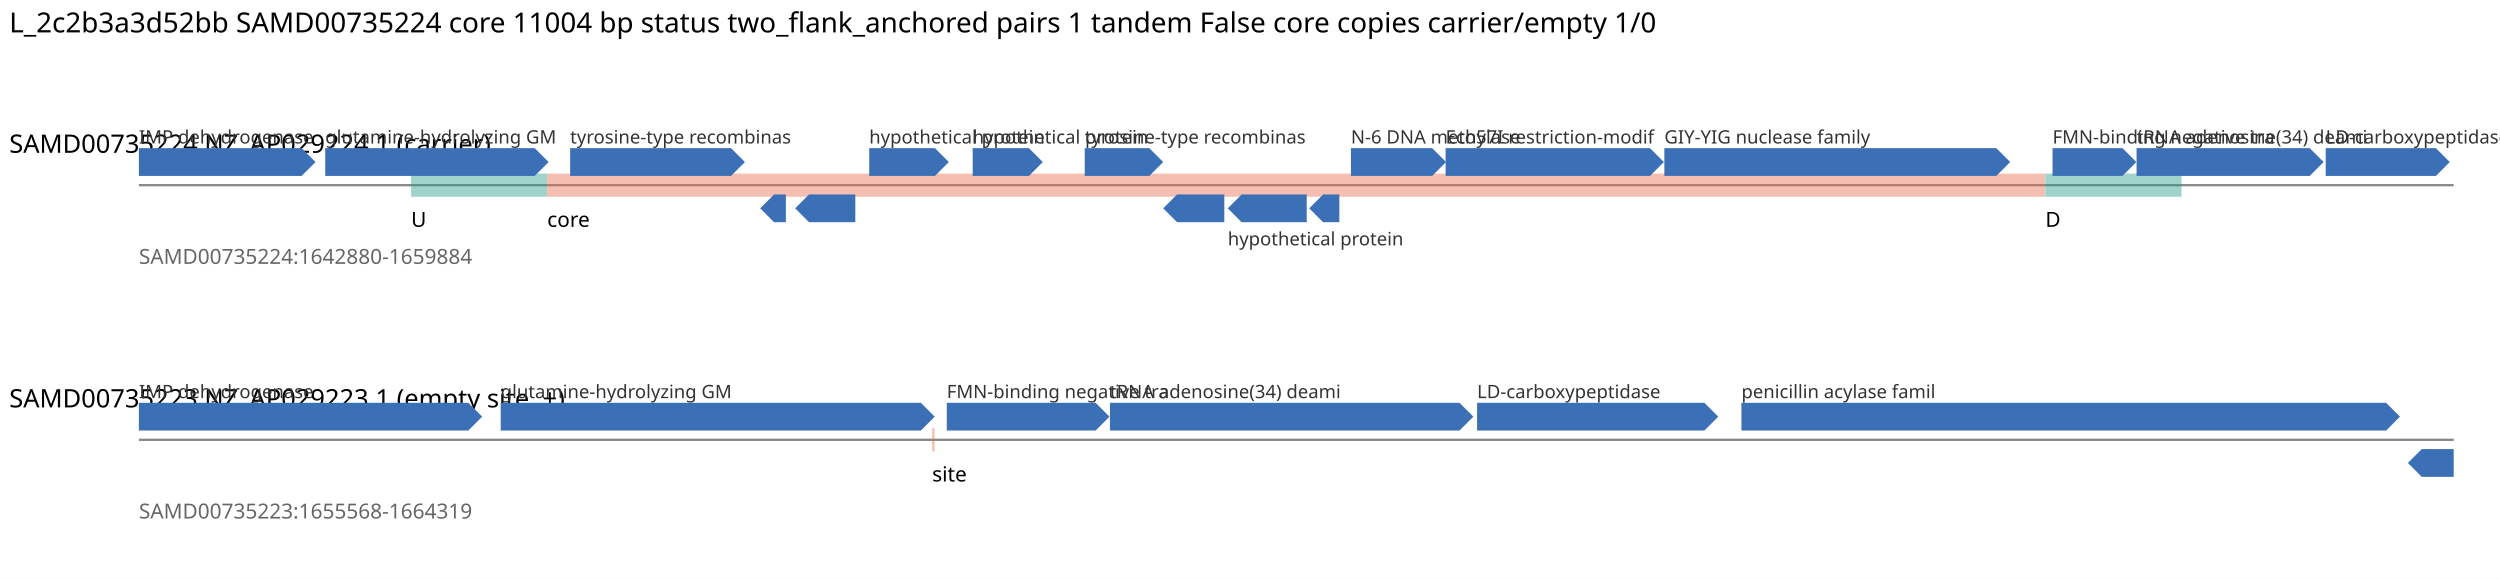
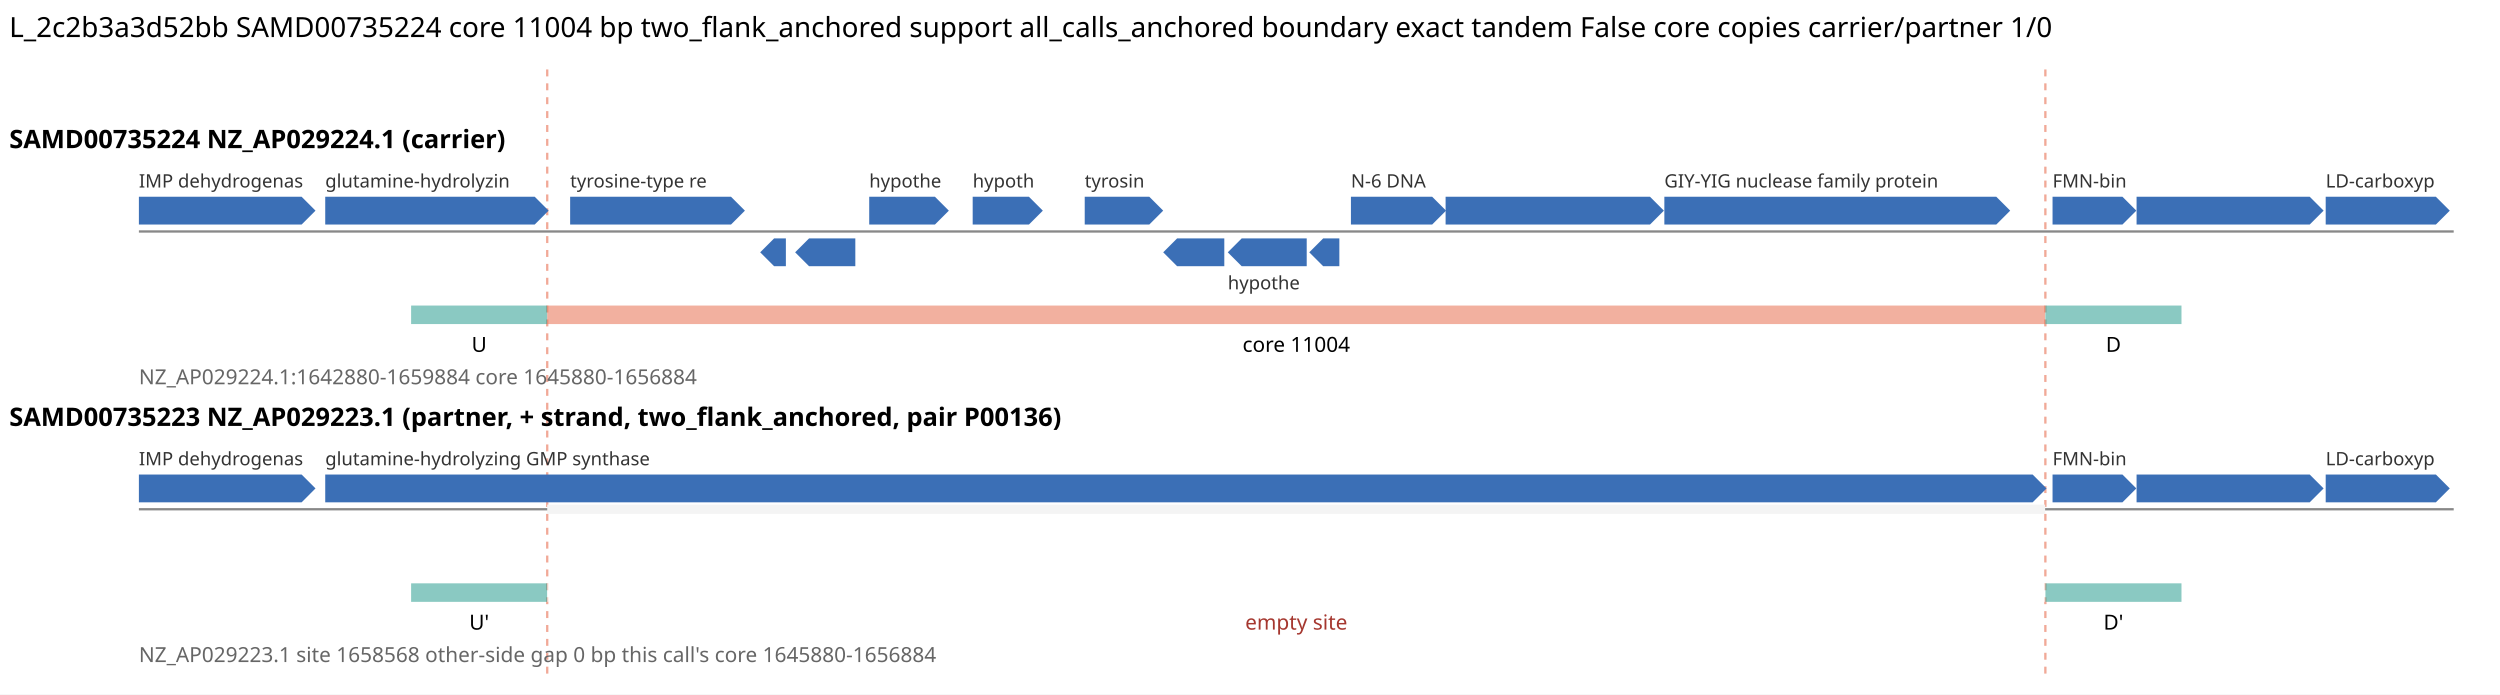
- <svg xmlns="http://www.w3.org/2000/svg" width="1080" height="250" font-family="sans-serif">
+ <svg xmlns="http://www.w3.org/2000/svg" width="1080" height="300" font-family="sans-serif">
  <rect width="100%" height="100%" fill="white" />
-   <text x="4" y="14" font-size="12">L_2c2b3a3d52bb  SAMD00735224  core 11004 bp  status two_flank_anchored  pairs 1  tandem False  core copies carrier/empty 1/0</text>
-   <text x="4" y="66" font-size="11">SAMD00735224 NZ_AP029224.1 (carrier)</text>
-   <line x1="60" y1="80" x2="1060" y2="80" stroke="#888" />
-   <rect x="177.6" y="75" width="58.8" height="10" fill="#2a9d8f" opacity="0.45" />
-   <text x="177.6" y="98" font-size="9">U</text>
-   <rect x="236.4" y="75" width="647.1" height="10" fill="#e76f51" opacity="0.45" />
-   <text x="236.4" y="98" font-size="9">core</text>
-   <rect x="883.6" y="75" width="58.8" height="10" fill="#2a9d8f" opacity="0.45" />
-   <text x="883.6" y="98" font-size="9">D</text>
-   <polygon points="60.0,64 130.3,64 136.3,70 130.3,76 60.0,76" fill="#3b6fb6" />
-   <text x="60.0" y="62" font-size="8" fill="#333">IMP dehydrogenase</text>
-   <polygon points="140.5,64 231.0,64 237.0,70 231.0,76 140.5,76" fill="#3b6fb6" />
-   <text x="140.5" y="62" font-size="8" fill="#333">glutamine-hydrolyzing GM</text>
-   <polygon points="246.3,64 315.8,64 321.8,70 315.8,76 246.3,76" fill="#3b6fb6" />
-   <text x="246.3" y="62" font-size="8" fill="#333">tyrosine-type recombinas</text>
-   <polygon points="328.4,90 334.4,84 339.5,84 339.5,96 334.4,96" fill="#3b6fb6" />
-   <polygon points="343.5,90 349.5,84 369.5,84 369.5,96 349.5,96" fill="#3b6fb6" />
-   <polygon points="375.5,64 403.9,64 409.9,70 403.9,76 375.5,76" fill="#3b6fb6" />
-   <text x="375.5" y="62" font-size="8" fill="#333">hypothetical protein</text>
-   <polygon points="420.2,64 444.5,64 450.5,70 444.5,76 420.2,76" fill="#3b6fb6" />
-   <text x="420.2" y="62" font-size="8" fill="#333">hypothetical protein</text>
-   <polygon points="468.6,64 496.5,64 502.5,70 496.5,76 468.6,76" fill="#3b6fb6" />
-   <text x="468.6" y="62" font-size="8" fill="#333">tyrosine-type recombinas</text>
-   <polygon points="502.5,90 508.5,84 528.9,84 528.9,96 508.5,96" fill="#3b6fb6" />
-   <polygon points="530.4,90 536.4,84 564.5,84 564.5,96 536.4,96" fill="#3b6fb6" />
-   <text x="530.4" y="106" font-size="8" fill="#333">hypothetical protein</text>
-   <polygon points="565.6,90 571.6,84 578.6,84 578.6,96 571.6,96" fill="#3b6fb6" />
-   <polygon points="583.6,64 618.7,64 624.7,70 618.7,76 583.6,76" fill="#3b6fb6" />
-   <text x="583.6" y="62" font-size="8" fill="#333">N-6 DNA methylase</text>
-   <polygon points="624.5,64 712.8,64 718.8,70 712.8,76 624.5,76" fill="#3b6fb6" />
-   <text x="624.5" y="62" font-size="8" fill="#333">Eco57I restriction-modif</text>
-   <polygon points="719.0,64 862.4,64 868.4,70 862.4,76 719.0,76" fill="#3b6fb6" />
-   <text x="719.0" y="62" font-size="8" fill="#333">GIY-YIG nuclease family </text>
-   <polygon points="886.7,64 916.9,64 922.9,70 916.9,76 886.7,76" fill="#3b6fb6" />
-   <text x="886.7" y="62" font-size="8" fill="#333">FMN-binding negative tra</text>
-   <polygon points="923.0,64 997.8,64 1003.8,70 997.8,76 923.0,76" fill="#3b6fb6" />
-   <text x="923.0" y="62" font-size="8" fill="#333">tRNA adenosine(34) deami</text>
-   <polygon points="1004.7,64 1052.3,64 1058.3,70 1052.3,76 1004.7,76" fill="#3b6fb6" />
-   <text x="1004.7" y="62" font-size="8" fill="#333">LD-carboxypeptidase</text>
-   <text x="60" y="114" font-size="9" fill="#666">SAMD00735224:1642880-1659884</text>
-   <text x="4" y="176" font-size="11">SAMD00735223 NZ_AP029223.1 (empty site, +)</text>
-   <line x1="60" y1="190" x2="1060" y2="190" stroke="#888" />
-   <rect x="402.7" y="185" width="1.0" height="10" fill="#e76f51" opacity="0.45" />
-   <text x="402.7" y="208" font-size="9">site</text>
-   <polygon points="60.0,174 202.3,174 208.3,180 202.3,186 60.0,186" fill="#3b6fb6" />
-   <text x="60.0" y="172" font-size="8" fill="#333">IMP dehydrogenase</text>
-   <polygon points="216.3,174 397.8,174 403.8,180 397.8,186 216.3,186" fill="#3b6fb6" />
-   <text x="216.3" y="172" font-size="8" fill="#333">glutamine-hydrolyzing GM</text>
-   <polygon points="409.0,174 473.3,174 479.3,180 473.3,186 409.0,186" fill="#3b6fb6" />
-   <text x="409.0" y="172" font-size="8" fill="#333">FMN-binding negative tra</text>
-   <polygon points="479.5,174 630.5,174 636.5,180 630.5,186 479.5,186" fill="#3b6fb6" />
-   <text x="479.5" y="172" font-size="8" fill="#333">tRNA adenosine(34) deami</text>
-   <polygon points="638.1,174 736.3,174 742.3,180 736.3,186 638.1,186" fill="#3b6fb6" />
-   <text x="638.1" y="172" font-size="8" fill="#333">LD-carboxypeptidase</text>
-   <polygon points="752.3,174 1030.8,174 1036.8,180 1030.8,186 752.3,186" fill="#3b6fb6" />
-   <text x="752.3" y="172" font-size="8" fill="#333">penicillin acylase famil</text>
-   <polygon points="1040.2,200 1046.2,194 1060.0,194 1060.0,206 1046.2,206" fill="#3b6fb6" />
-   <text x="60" y="224" font-size="9" fill="#666">SAMD00735223:1655568-1664319</text>
+   <text x="4" y="16" font-size="12">L_2c2b3a3d52bb  SAMD00735224  core 11004 bp  two_flank_anchored  support all_calls_anchored  boundary exact  tandem False  core copies carrier/partner 1/0</text>
+   <line x1="236.4" y1="30" x2="236.4" y2="292" stroke="#e76f51" stroke-dasharray="3,3" opacity="0.6" />
+   <line x1="883.6" y1="30" x2="883.6" y2="292" stroke="#e76f51" stroke-dasharray="3,3" opacity="0.6" />
+   <text x="4" y="64" font-size="11" font-weight="bold">SAMD00735224 NZ_AP029224.1 (carrier)</text>
+   <line x1="60" y1="100" x2="1060" y2="100" stroke="#888" />
+   <rect x="177.6" y="132" width="58.8" height="8" fill="#2a9d8f" opacity="0.55" />
+   <text x="207.0" y="152" font-size="9" text-anchor="middle">U</text>
+   <rect x="236.4" y="132" width="647.1" height="8" fill="#e76f51" opacity="0.55" />
+   <text x="560.0" y="152" font-size="9" text-anchor="middle">core 11004</text>
+   <rect x="883.6" y="132" width="58.8" height="8" fill="#2a9d8f" opacity="0.55" />
+   <text x="913.0" y="152" font-size="9" text-anchor="middle">D</text>
+   <polygon points="60.0,85 130.3,85 136.3,91 130.3,97 60.0,97" fill="#3b6fb6" />
+   <text x="60.0" y="81" font-size="8" fill="#333">IMP dehydrogenas</text>
+   <polygon points="140.5,85 231.0,85 237.0,91 231.0,97 140.5,97" fill="#3b6fb6" />
+   <text x="140.5" y="81" font-size="8" fill="#333">glutamine-hydrolyzin</text>
+   <polygon points="246.3,85 315.8,85 321.8,91 315.8,97 246.3,97" fill="#3b6fb6" />
+   <text x="246.3" y="81" font-size="8" fill="#333">tyrosine-type re</text>
+   <polygon points="328.4,109 334.4,103 339.5,103 339.5,115 334.4,115" fill="#3b6fb6" />
+   <polygon points="343.5,109 349.5,103 369.5,103 369.5,115 349.5,115" fill="#3b6fb6" />
+   <polygon points="375.5,85 403.9,85 409.9,91 403.9,97 375.5,97" fill="#3b6fb6" />
+   <text x="375.5" y="81" font-size="8" fill="#333">hypothe</text>
+   <polygon points="420.2,85 444.5,85 450.5,91 444.5,97 420.2,97" fill="#3b6fb6" />
+   <text x="420.2" y="81" font-size="8" fill="#333">hypoth</text>
+   <polygon points="468.6,85 496.5,85 502.5,91 496.5,97 468.6,97" fill="#3b6fb6" />
+   <text x="468.6" y="81" font-size="8" fill="#333">tyrosin</text>
+   <polygon points="502.5,109 508.5,103 528.9,103 528.9,115 508.5,115" fill="#3b6fb6" />
+   <polygon points="530.4,109 536.4,103 564.5,103 564.5,115 536.4,115" fill="#3b6fb6" />
+   <text x="530.4" y="125" font-size="8" fill="#333">hypothe</text>
+   <polygon points="565.6,109 571.6,103 578.6,103 578.6,115 571.6,115" fill="#3b6fb6" />
+   <polygon points="583.6,85 618.7,85 624.7,91 618.7,97 583.6,97" fill="#3b6fb6" />
+   <text x="583.6" y="81" font-size="8" fill="#333">N-6 DNA </text>
+   <polygon points="624.5,85 712.8,85 718.8,91 712.8,97 624.5,97" fill="#3b6fb6" />
+   <polygon points="719.0,85 862.4,85 868.4,91 862.4,97 719.0,97" fill="#3b6fb6" />
+   <text x="719.0" y="81" font-size="8" fill="#333">GIY-YIG nuclease family protein</text>
+   <polygon points="886.7,85 916.9,85 922.9,91 916.9,97 886.7,97" fill="#3b6fb6" />
+   <text x="886.7" y="81" font-size="8" fill="#333">FMN-bin</text>
+   <polygon points="923.0,85 997.8,85 1003.8,91 997.8,97 923.0,97" fill="#3b6fb6" />
+   <polygon points="1004.7,85 1052.3,85 1058.3,91 1052.3,97 1004.7,97" fill="#3b6fb6" />
+   <text x="1004.7" y="81" font-size="8" fill="#333">LD-carboxyp</text>
+   <text x="60" y="166" font-size="9" fill="#666">NZ_AP029224.1:1642880-1659884  core 1645880-1656884</text>
+   <text x="4" y="184" font-size="11" font-weight="bold">SAMD00735223 NZ_AP029223.1 (partner, + strand, two_flank_anchored, pair P00136)</text>
+   <line x1="60" y1="220" x2="1060" y2="220" stroke="#888" />
+   <rect x="177.6" y="252" width="58.8" height="8" fill="#2a9d8f" opacity="0.55" />
+   <text x="207.0" y="272" font-size="9" text-anchor="middle">U'</text>
+   <rect x="883.6" y="252" width="58.8" height="8" fill="#2a9d8f" opacity="0.55" />
+   <text x="913.0" y="272" font-size="9" text-anchor="middle">D'</text>
+   <rect x="236.4" y="252" width="647.1" height="8" fill="#ffffff" opacity="0.55" />
+   <polygon points="60.0,205 130.3,205 136.3,211 130.3,217 60.0,217" fill="#3b6fb6" />
+   <text x="60.0" y="201" font-size="8" fill="#333">IMP dehydrogenas</text>
+   <polygon points="140.5,205 878.1,205 884.1,211 878.1,217 140.5,217" fill="#3b6fb6" />
+   <text x="140.5" y="201" font-size="8" fill="#333">glutamine-hydrolyzing GMP synthase</text>
+   <polygon points="886.7,205 916.9,205 922.9,211 916.9,217 886.7,217" fill="#3b6fb6" />
+   <text x="886.7" y="201" font-size="8" fill="#333">FMN-bin</text>
+   <polygon points="923.0,205 997.8,205 1003.8,211 997.8,217 923.0,217" fill="#3b6fb6" />
+   <polygon points="1004.7,205 1052.3,205 1058.3,211 1052.3,217 1004.7,217" fill="#3b6fb6" />
+   <text x="1004.7" y="201" font-size="8" fill="#333">LD-carboxyp</text>
+   <text x="60" y="286" font-size="9" fill="#666">NZ_AP029223.1 site 1658568  other-side gap 0 bp  this call's core 1645880-1656884</text>
+   <rect x="236.4" y="218" width="647.1" height="4" fill="#f4f4f4" />
+   <text x="560.0" y="272" font-size="9" text-anchor="middle" fill="#a5372f">empty site</text>
</svg>
